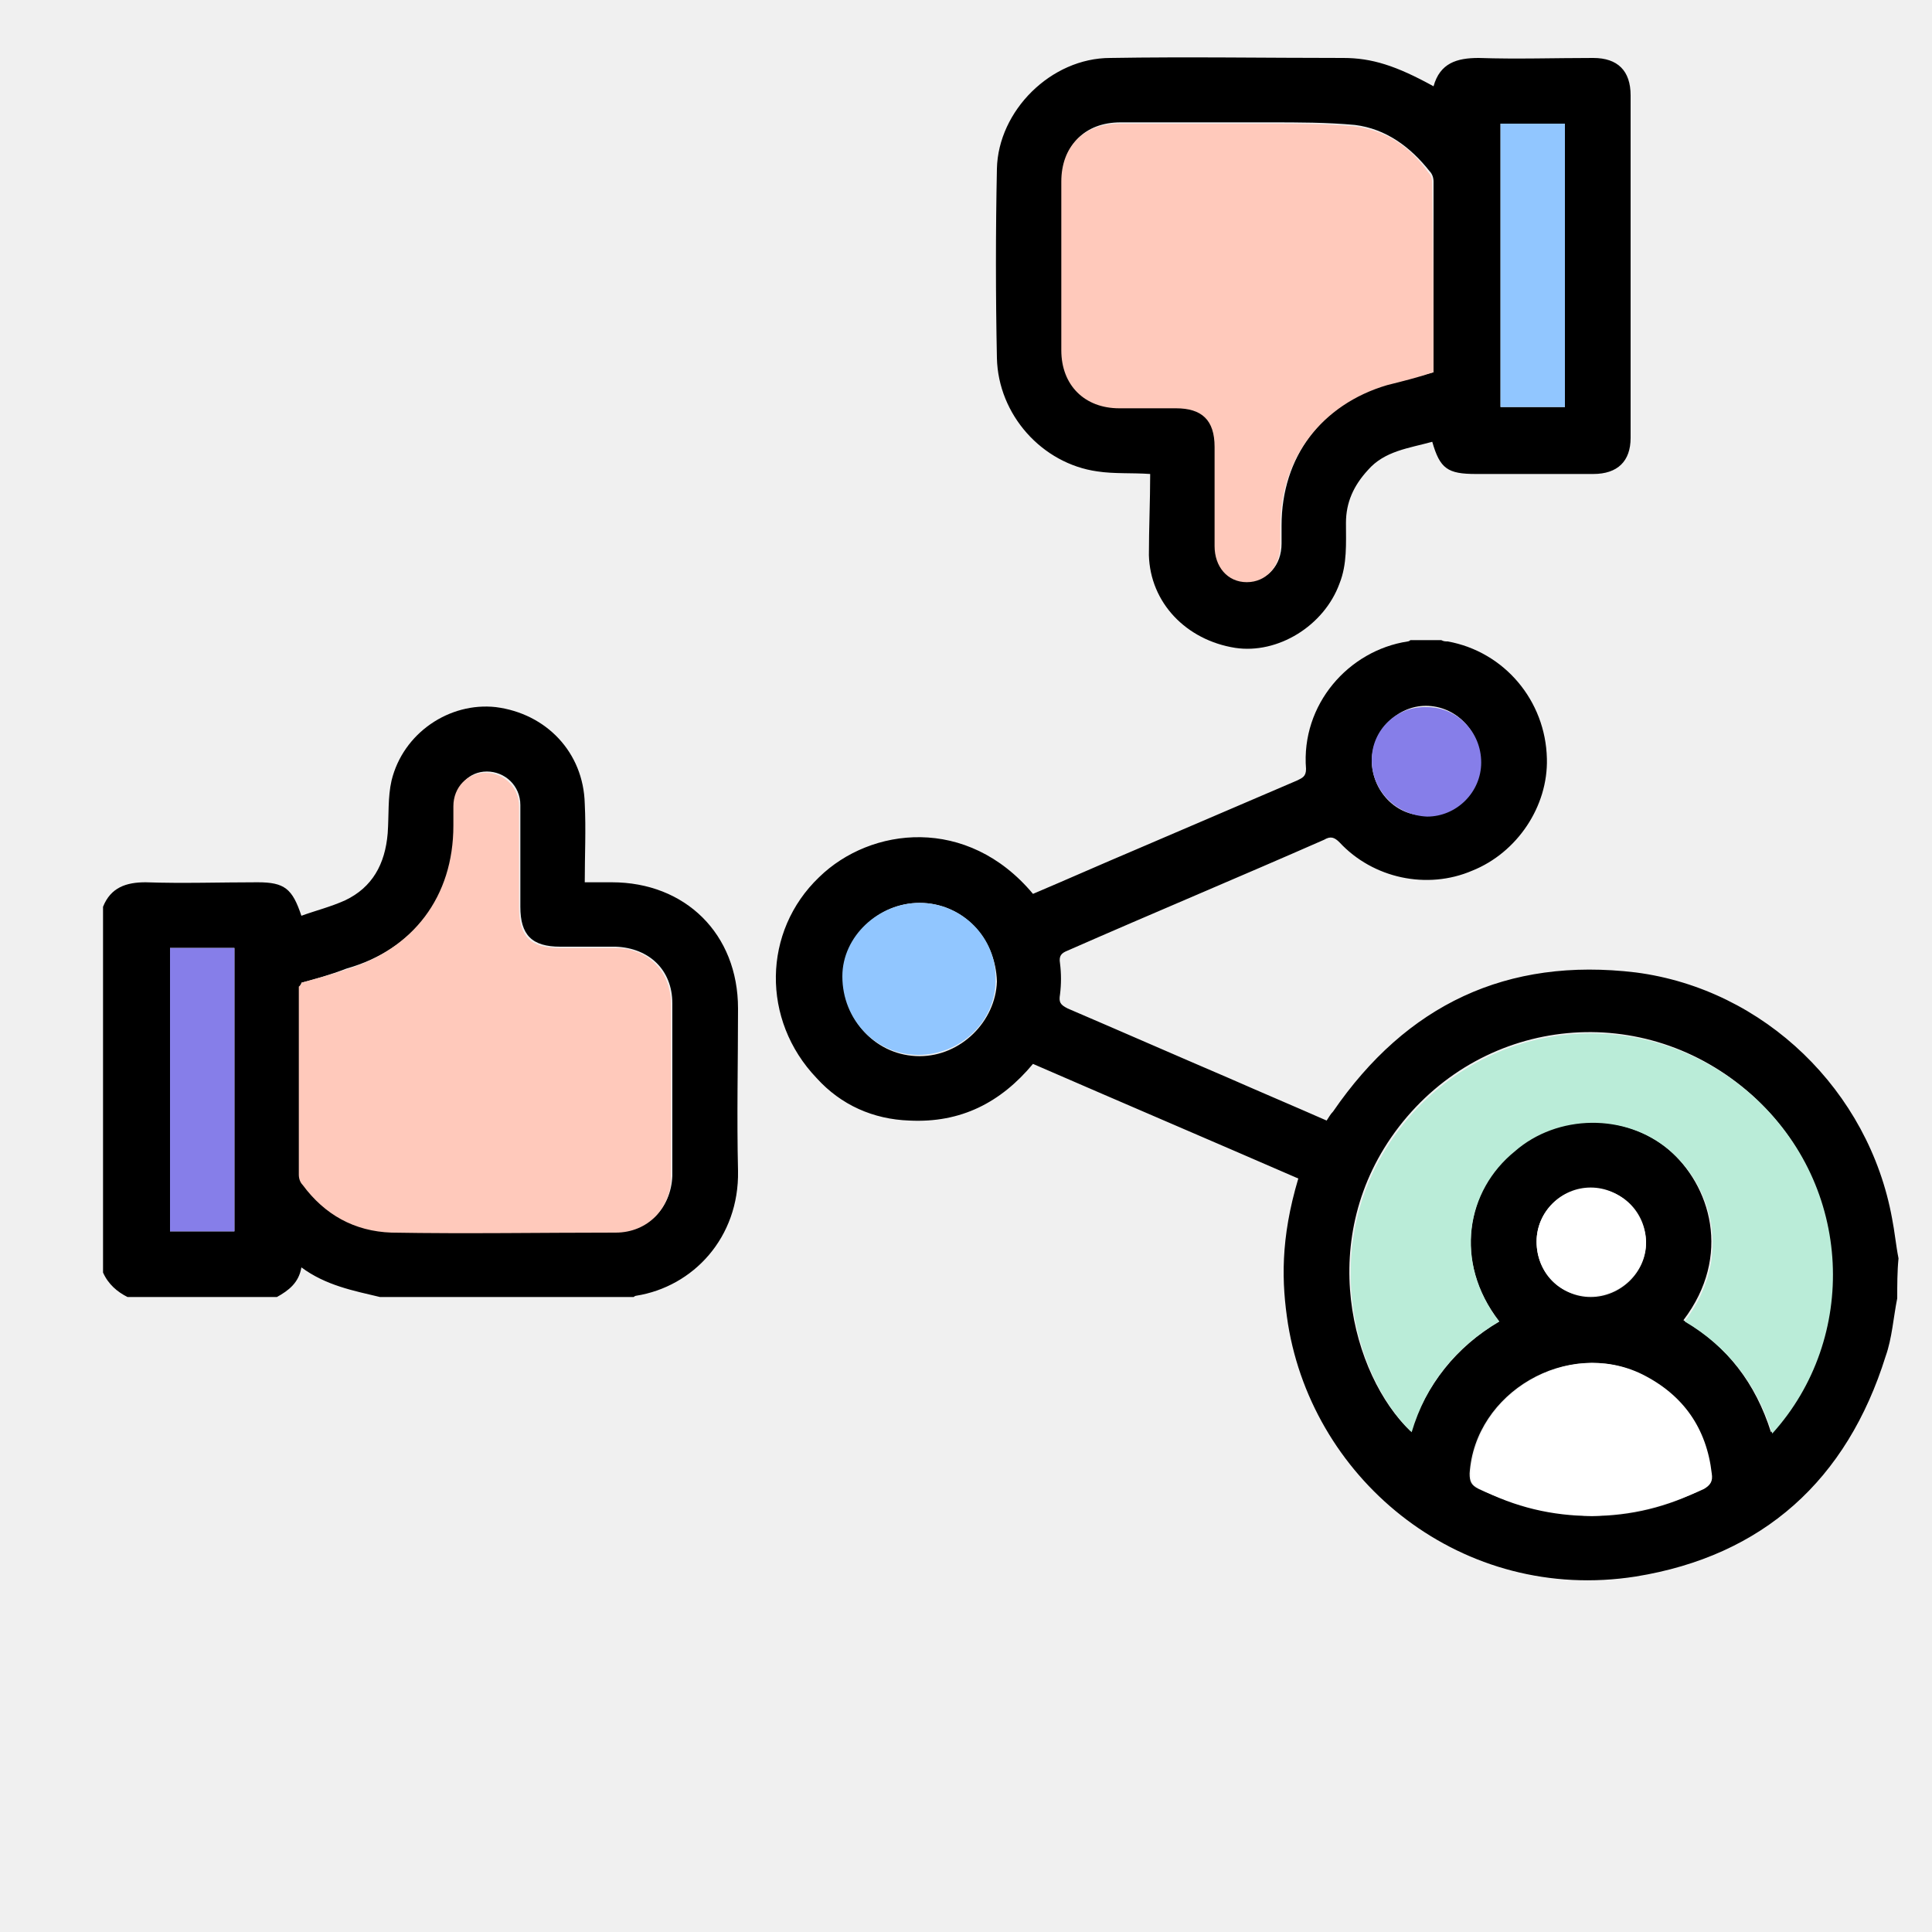
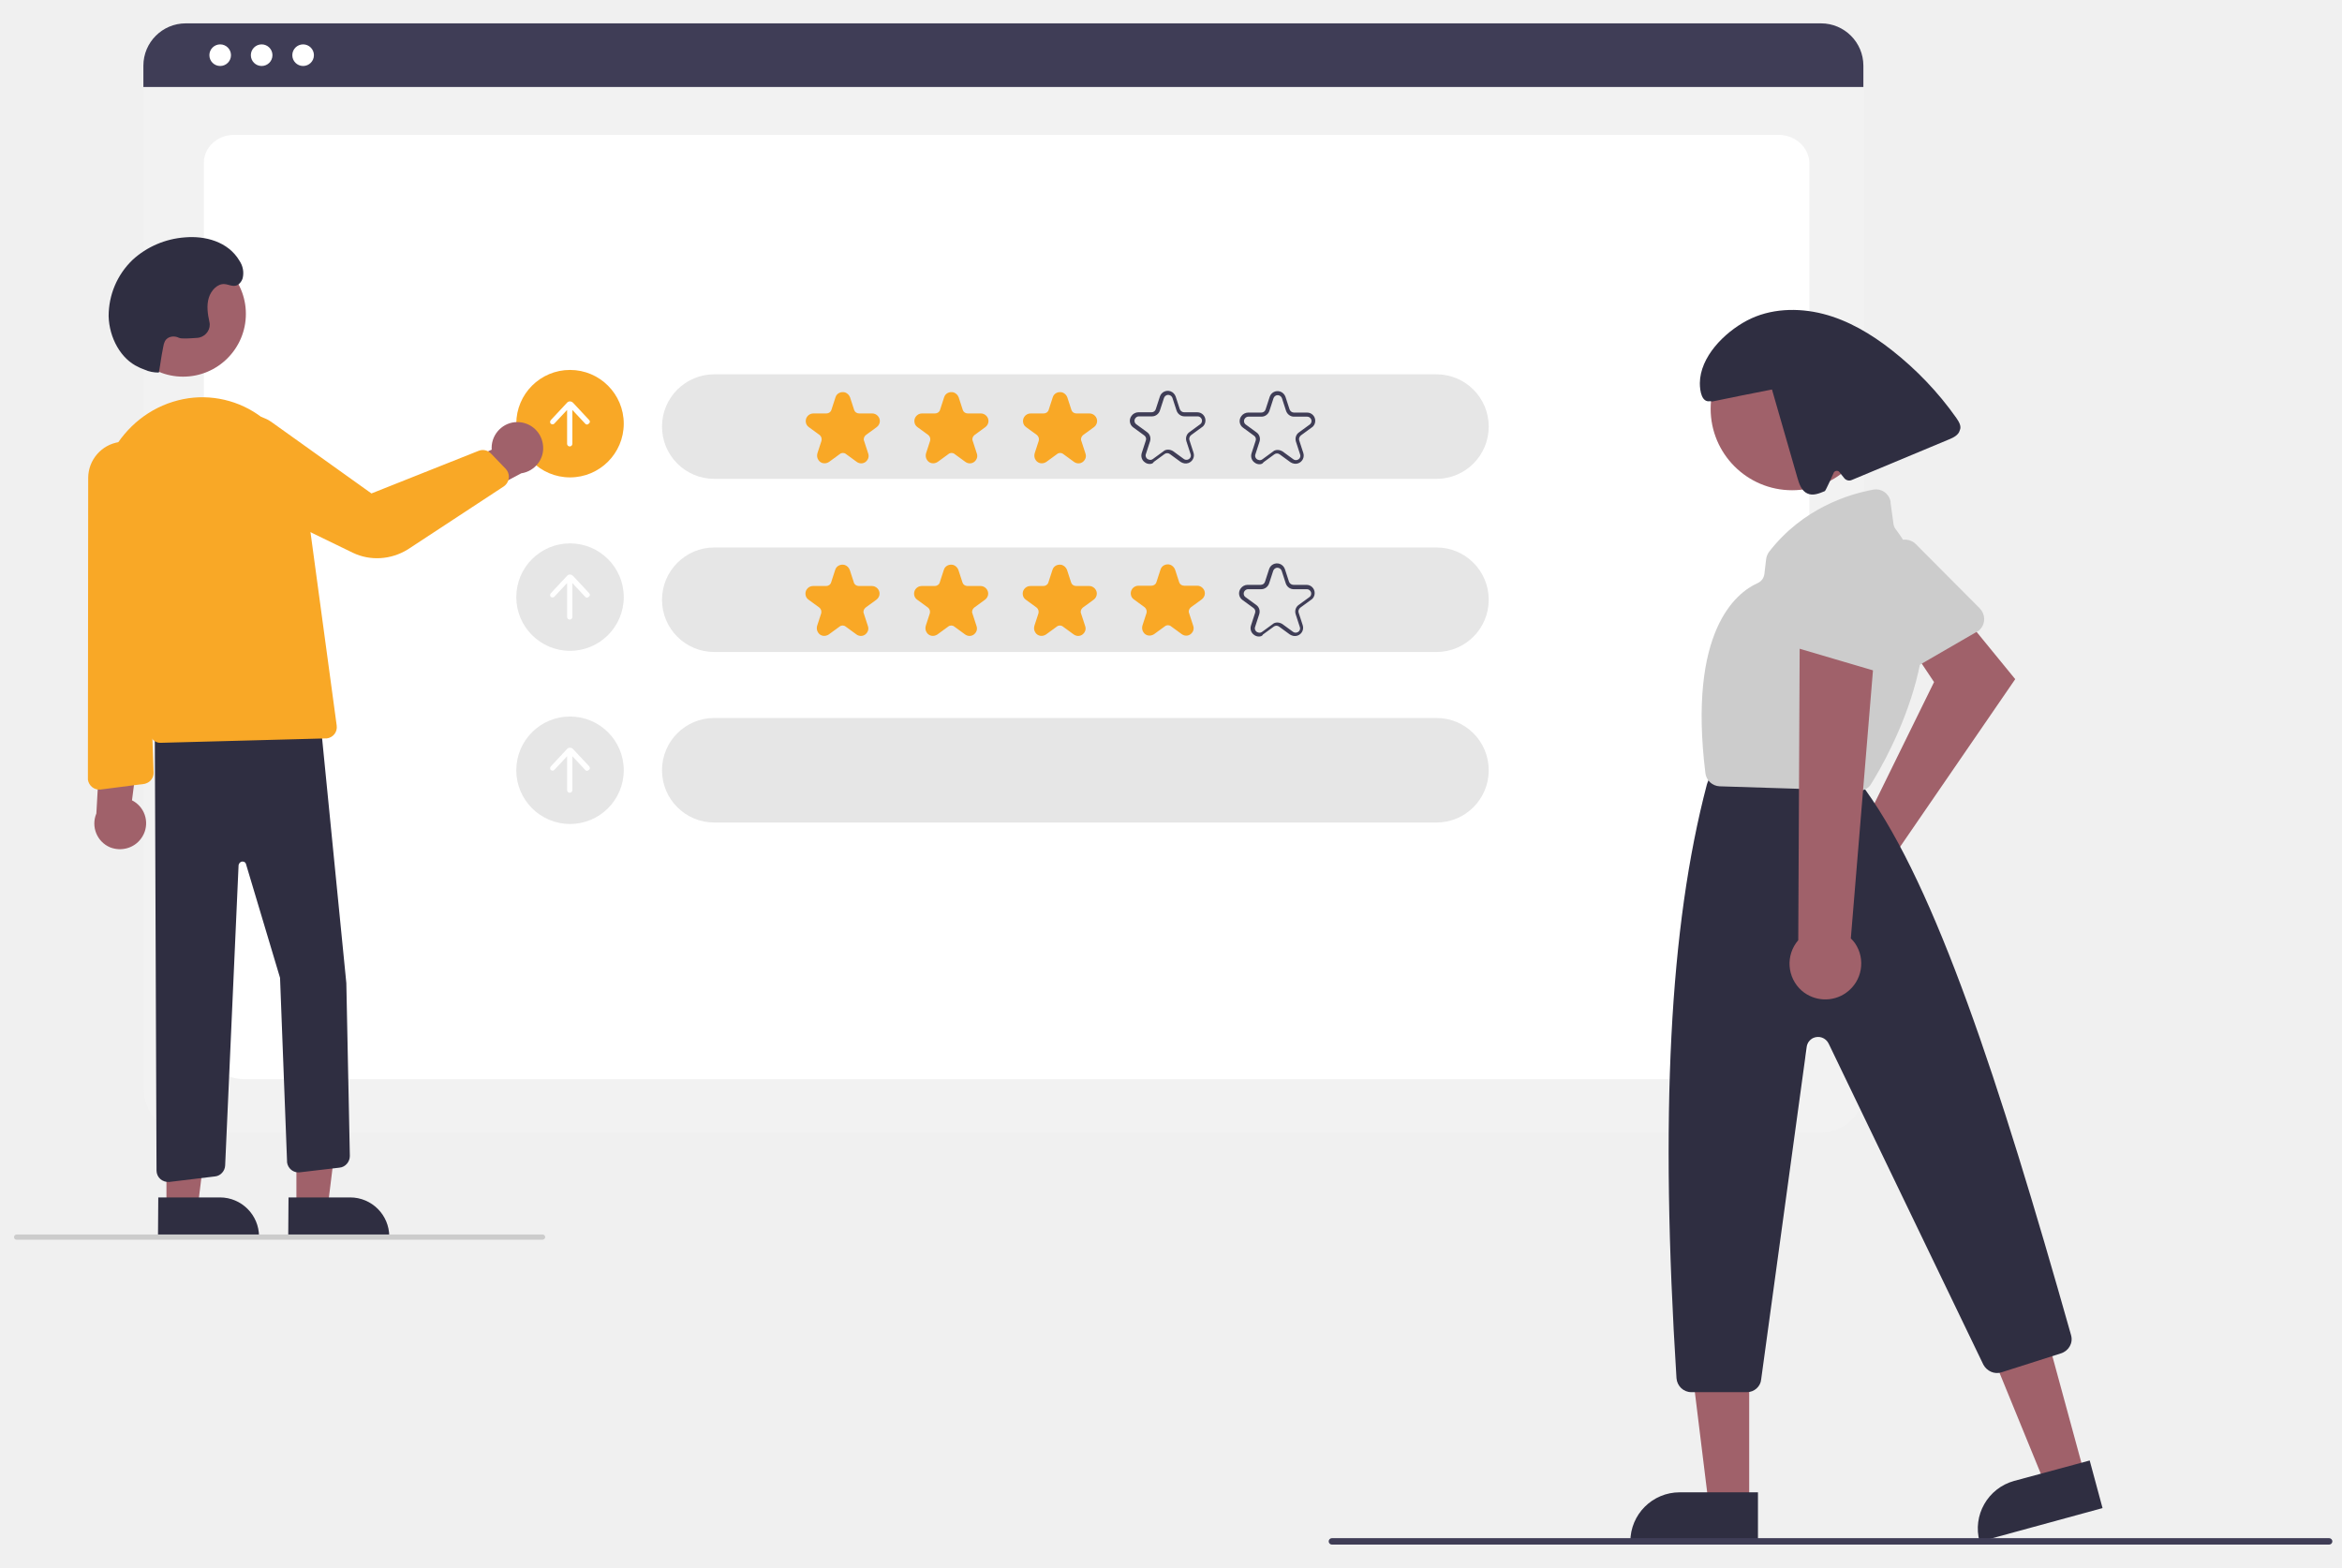
- <svg xmlns="http://www.w3.org/2000/svg" version="1.1" x="0px" y="0px" viewBox="0 0 150 150" style="enable-background:new 0 0 150 150;" xml:space="preserve">
+ <svg xmlns="http://www.w3.org/2000/svg" version="1.1" id="b8669117-6177-4f3a-a75c-05852d999d53" x="0px" y="0px" viewBox="0 0 802 537" style="enable-background:new 0 0 802 537;" xml:space="preserve">
  <style type="text/css">
- 	.st0{fill:#FFFFFF;}
- 	.st1{fill:#FFC9BB;}
- 	.st2{fill:#867EE9;}
- 	.st3{fill:#91C6FF;}
- 	.st4{fill:#BAECD8;}
+ 	.st0{fill:#F2F2F2;}
+ 	.st1{fill:#FFFFFF;}
+ 	.st2{fill:#3F3D56;}
+ 	.st3{fill:#E6E6E6;}
+ 	.st4{fill:#F9A826;}
+ 	.st5{fill:#A0616A;}
+ 	.st6{fill:#2F2E41;}
+ 	.st7{fill:#CCCCCC;}
</style>
-   <g id="svg833">
-     <g id="sAArsl.tif">
-       <g>
-         <path d="M8,70.4c0.6-1.5,1.8-1.9,3.3-1.9c2.9,0.1,5.8,0,8.7,0c2.1,0,2.7,0.5,3.4,2.6c1.1-0.4,2.3-0.7,3.4-1.2     c2.1-1,3.1-2.8,3.3-5.2c0.1-1.4,0-2.8,0.3-4.1c0.9-3.7,4.5-6.1,8.1-5.7c3.9,0.5,6.8,3.5,6.9,7.5c0.1,2,0,4,0,6.1     c0.7,0,1.4,0,2.1,0c5.7,0,9.8,4,9.8,9.8c0,4.2-0.1,8.4,0,12.6c0.1,5.2-3.5,9-7.9,9.7c-0.1,0-0.2,0.1-0.2,0.1     c-6.6,0-13.1,0-19.7,0c-2.1-0.5-4.2-0.9-6.1-2.3c-0.2,1.2-1,1.8-1.9,2.3c-3.9,0-7.7,0-11.6,0c-0.8-0.4-1.5-1-1.9-1.9     C8,89.4,8,79.9,8,70.4z M23.4,76.3c0,0.1-0.1,0.2-0.1,0.2c0,4.9,0,9.7,0,14.6c0,0.3,0.1,0.6,0.3,0.8c1.7,2.3,4.1,3.7,6.9,3.7     c5.8,0.1,11.6,0.1,17.4,0c2.4,0,4.2-1.8,4.3-4.3c0-4.5,0-8.9,0-13.4c0-2.6-1.8-4.3-4.4-4.4c-1.4,0-2.9,0-4.3,0     c-2.2,0-3.1-0.9-3.1-3.1c0-2.6,0-5.3,0-7.9c0-1.5-1.2-2.6-2.6-2.6c-1.4,0-2.4,1.1-2.5,2.6c0,0.5,0,1,0,1.5     c0,5.5-3.1,9.7-8.4,11.2C25.6,75.7,24.5,76,23.4,76.3z M18.2,95.6c0-7.4,0-14.7,0-22c-1.7,0-3.4,0-5,0c0,7.4,0,14.6,0,22     C14.8,95.6,16.5,95.6,18.2,95.6z" />
-         <path class="st0" d="M-28.6,165.2" />
-         <path class="st0" d="M-30.5,163.3" />
-         <path d="M89.3,36.8c-1.4-0.1-2.8,0-4.1-0.2c-4.3-0.6-7.7-4.4-7.8-8.8c-0.1-4.9-0.1-9.8,0-14.7c0.1-4.5,4.2-8.6,8.8-8.6     c6-0.1,12.1,0,18.1,0c2.2,0,4.1,0.6,7,2.2c0.5-1.8,1.8-2.2,3.5-2.2c3,0.1,5.9,0,8.9,0c1.9,0,2.9,1,2.9,2.9c0,8.9,0,17.7,0,26.6     c0,1.8-1,2.8-2.9,2.8c-3,0-6.1,0-9.1,0c-2.2,0-2.8-0.4-3.4-2.5c-1.8,0.5-3.7,0.7-5,2.2c-1.1,1.2-1.7,2.5-1.7,4.1     c0,1.6,0.1,3.2-0.5,4.7c-1.2,3.3-4.8,5.5-8.1,5c-3.8-0.6-6.6-3.5-6.7-7.2C89.2,41,89.3,38.9,89.3,36.8z M111.3,28.9     c0-5,0-9.9,0-14.8c0-0.3-0.1-0.6-0.3-0.8c-1.5-1.9-3.4-3.3-5.8-3.6c-2.2-0.2-4.4-0.2-6.6-0.2c-3.9,0-7.8,0-11.6,0     c-2.8,0-4.5,1.8-4.5,4.5c0,4.4,0,8.7,0,13.1c0,2.7,1.8,4.5,4.5,4.5c1.5,0,2.9,0,4.4,0c2,0,3,1,3,3c0,2.6,0,5.2,0,7.7     c0,1.7,1,2.8,2.5,2.8c1.5,0,2.6-1.2,2.6-2.9c0-0.5,0-1,0-1.4c0-5.3,3.1-9.5,8.3-11C108.9,29.6,110.1,29.2,111.3,28.9z M116.5,9.6     c0,7.4,0,14.7,0,22c1.7,0,3.4,0,5,0c0-7.4,0-14.6,0-22C119.8,9.6,118.2,9.6,116.5,9.6z" />
-         <path class="st1" d="M23.4,76.3c1.1-0.3,2.2-0.6,3.4-1c5.3-1.6,8.4-5.7,8.4-11.2c0-0.5,0-1,0-1.5c0-1.5,1.1-2.6,2.5-2.6     c1.4,0,2.6,1.1,2.6,2.6c0,2.6,0,5.3,0,7.9c0,2.2,0.9,3.1,3.1,3.1c1.4,0,2.9,0,4.3,0c2.6,0,4.4,1.8,4.4,4.4c0,4.5,0,8.9,0,13.4     c0,2.4-1.8,4.3-4.3,4.3c-5.8,0-11.6,0.1-17.4,0c-2.9-0.1-5.2-1.4-6.9-3.7c-0.2-0.2-0.3-0.5-0.3-0.8c0-4.9,0-9.7,0-14.6     C23.3,76.5,23.4,76.5,23.4,76.3z" />
-         <path class="st2" d="M18.2,95.6c-1.7,0-3.3,0-5,0c0-7.3,0-14.6,0-22c1.6,0,3.3,0,5,0C18.2,80.9,18.2,88.3,18.2,95.6z" />
-         <path class="st1" d="M111.3,28.9c-1.2,0.4-2.4,0.7-3.6,1c-5.1,1.5-8.3,5.7-8.3,11c0,0.5,0,1,0,1.4c0,1.7-1.1,2.9-2.6,2.9     c-1.5,0-2.5-1.2-2.5-2.8c0-2.6,0-5.2,0-7.7c0-2.1-1-3-3-3c-1.5,0-2.9,0-4.4,0c-2.7,0-4.5-1.8-4.5-4.5c0-4.4,0-8.7,0-13.1     c0-2.7,1.7-4.5,4.5-4.5c3.9,0,7.8,0,11.6,0c2.2,0,4.4,0,6.6,0.2c2.5,0.3,4.4,1.6,5.8,3.6c0.2,0.2,0.3,0.5,0.3,0.8     C111.3,19,111.3,23.9,111.3,28.9z" />
-         <path class="st3" d="M116.5,9.6c1.7,0,3.3,0,5,0c0,7.3,0,14.6,0,22c-1.6,0-3.3,0-5,0C116.5,24.3,116.5,17,116.5,9.6z" />
-       </g>
-     </g>
-     <g id="yCnAXm.tif">
-       <g>
-         <path d="M147.3,100.8c-0.3,1.5-0.4,3.1-0.9,4.5c-3,9.6-9.5,15.5-19.4,17.1c-13.4,2.1-25-7.3-27-19.6c-0.5-3.2-0.6-6.6,0.8-11.3     c-6.9-3-13.7-5.9-20.6-8.9c-2.5,3-5.6,4.6-9.6,4.4c-2.8-0.1-5.3-1.2-7.2-3.3c-4.3-4.5-4.2-11.4,0.2-15.6c4-3.9,11.5-4.8,16.6,1.3     c2.6-1.1,5.3-2.3,7.9-3.4c4.2-1.8,8.4-3.6,12.6-5.4c0.4-0.2,0.7-0.3,0.7-0.9c-0.4-5,3.3-9.2,7.9-9.9c0.1,0,0.2-0.1,0.2-0.1     c0.8,0,1.6,0,2.4,0c0.2,0.1,0.3,0.1,0.5,0.1c4.4,0.8,7.6,4.6,7.7,9.1c0.1,3.7-2.3,7.3-5.8,8.7c-3.5,1.5-7.7,0.6-10.3-2.2     c-0.4-0.4-0.7-0.5-1.2-0.2c-6.6,2.9-13.3,5.7-19.9,8.6c-0.5,0.2-0.7,0.4-0.6,1c0.1,0.8,0.1,1.6,0,2.4c-0.1,0.6,0,0.8,0.6,1.1     c4.2,1.8,8.3,3.6,12.5,5.4c2.5,1.1,5.1,2.2,7.6,3.3c0.2-0.3,0.3-0.5,0.5-0.7c5.7-8.3,13.5-12,23.5-10.8     c10,1.3,18.1,9.2,19.9,19.1c0.2,1,0.3,2.1,0.5,3.1C147.3,98.7,147.3,99.8,147.3,100.8z M116.4,102.6c-3.6-4.6-2.5-10.2,1.1-13.3     c3.3-2.9,8.6-2.9,12-0.1c3.3,2.8,5,8.3,1.2,13.3c3.4,2,5.6,4.9,6.8,8.7c6.7-7.4,6.3-19.2-1.5-26.2c-8.3-7.4-20.7-6.2-27.4,2.5     c-6.6,8.6-3.6,19.3,0.9,23.6C110.8,107.5,113,104.6,116.4,102.6z M123.6,117.7c3,0,5.9-0.7,8.6-2.1c0.6-0.3,0.7-0.6,0.6-1.2     c-0.4-3.5-2.2-6.1-5.4-7.7c-5.7-2.8-12.9,1.4-13.3,7.7c0,0.6,0.1,0.9,0.7,1.2C117.6,116.9,120.5,117.6,123.6,117.7z M71.4,70.1     c-3.2,0-5.9,2.6-5.9,5.8c0,3.4,2.6,6.1,5.9,6.1c3.2,0,5.9-2.7,6-5.8C77.3,72.8,74.7,70.1,71.4,70.1z M106.5,59     c0,2.4,1.9,4.4,4.2,4.3c2.3,0,4.2-1.9,4.2-4.2c0-2.4-1.9-4.3-4.2-4.3C108.5,54.8,106.6,56.7,106.5,59z M119.3,96.4     c0,2.4,1.9,4.3,4.2,4.3c2.3,0,4.3-1.9,4.3-4.2c0-2.4-1.9-4.3-4.3-4.2C121.2,92.2,119.3,94.1,119.3,96.4z" />
-         <path class="st4" d="M116.4,102.6c-3.4,2-5.7,4.9-6.8,8.6c-4.5-4.3-7.5-15-0.9-23.6c6.7-8.7,19.1-9.9,27.4-2.5     c7.8,7,8.2,18.8,1.5,26.2c-1.2-3.8-3.4-6.7-6.8-8.7c3.8-5,2.1-10.5-1.2-13.3c-3.4-2.9-8.7-2.8-12,0.1     C113.9,92.4,112.8,97.9,116.4,102.6z" />
-         <path class="st0" d="M123.6,117.7c-3.1,0-6-0.7-8.7-2.1c-0.6-0.3-0.7-0.6-0.7-1.2c0.4-6.3,7.6-10.5,13.3-7.7     c3.2,1.6,5,4.2,5.4,7.7c0.1,0.6-0.1,0.9-0.6,1.2C129.5,116.9,126.6,117.6,123.6,117.7z" />
-         <path class="st3" d="M71.4,70.1c3.3,0,6,2.7,5.9,6c0,3.2-2.7,5.8-6,5.8c-3.3,0-5.9-2.7-5.9-6.1C65.4,72.7,68.2,70.1,71.4,70.1z" />
-         <path class="st2" d="M106.5,59c0-2.3,1.9-4.2,4.3-4.1c2.3,0,4.2,1.9,4.2,4.3c0,2.3-1.9,4.2-4.2,4.2     C108.4,63.3,106.5,61.4,106.5,59z" />
-         <path class="st0" d="M119.3,96.4c0-2.3,1.9-4.2,4.2-4.2c2.3,0,4.2,1.9,4.3,4.2c0,2.3-1.9,4.2-4.3,4.2     C121.1,100.7,119.3,98.8,119.3,96.4z" />
-       </g>
-     </g>
-   </g>
-   <g id="Layer_3">
- </g>
-   <g id="Layer_2">
- </g>
+   <path class="st0" d="M623.8,387.8H63.7c-8,0-14.4-6.5-14.4-14.4V28c0-5.8,4.7-10.6,10.6-10.6h567.7c5.9,0,10.7,4.8,10.7,10.7v345.2  C638.2,381.4,631.8,387.8,623.8,387.8z" />
+   <path class="st1" d="M605.7,369.6h-522c-7.7,0-13.9-5.8-13.9-13V55.8c0-5.3,4.6-9.6,10.3-9.6h529c5.8,0,10.5,4.4,10.5,9.8v300.6  C619.6,363.8,613.4,369.6,605.7,369.6z" />
+   <path class="st2" d="M638.1,29.8h-589v-7.3c0-8,6.5-14.5,14.5-14.5h560c8,0,14.5,6.5,14.5,14.5V29.8z" />
+   <circle class="st1" cx="75.4" cy="18.9" r="3.7" />
+   <circle class="st1" cx="89.6" cy="18.9" r="3.7" />
+   <circle class="st1" cx="103.8" cy="18.9" r="3.7" />
+   <path class="st3" d="M244.6,128.2h247.3c9.9,0,17.9,8,17.9,17.9v0c0,9.9-8,17.9-17.9,17.9H244.6c-9.9,0-17.9-8-17.9-17.9v0  C226.7,136.2,234.7,128.2,244.6,128.2z" />
+   <path class="st3" d="M244.6,187.5h247.3c9.9,0,17.9,8,17.9,17.9v0c0,9.9-8,17.9-17.9,17.9H244.6c-9.9,0-17.9-8-17.9-17.9v0  C226.7,195.6,234.7,187.5,244.6,187.5z" />
+   <path class="st3" d="M244.6,245.9h247.3c9.9,0,17.9,8,17.9,17.9v0c0,9.9-8,17.9-17.9,17.9H244.6c-9.9,0-17.9-8-17.9-17.9v0  C226.7,253.9,234.7,245.9,244.6,245.9z" />
+   <circle class="st3" cx="195.2" cy="204.5" r="18.4" />
+   <path class="st1" d="M201.8,203.2l-5.6-6c-0.5-0.5-1.3-0.6-1.9-0.1c0,0,0,0-0.1,0.1l-5.6,6c-0.3,0.4-0.3,0.9,0,1.2  c0.4,0.3,0.9,0.3,1.2,0c0,0,0,0,0,0l4.4-4.7v11.6c0,0.5,0.4,0.9,0.9,0.9c0.5,0,0.9-0.4,0.9-0.9v-11.6l4.4,4.7c0.3,0.4,0.9,0.4,1.2,0  C202.1,204.1,202.1,203.6,201.8,203.2z" />
+   <circle class="st3" cx="195.2" cy="263.8" r="18.4" />
+   <path class="st1" d="M201.8,262.5l-5.6-6c-0.5-0.5-1.3-0.6-1.9-0.1c0,0,0,0-0.1,0.1l-5.6,6c-0.3,0.4-0.3,0.9,0,1.2  c0.4,0.3,0.9,0.3,1.2,0c0,0,0,0,0,0l4.4-4.7v11.6c0,0.5,0.4,0.9,0.9,0.9c0.5,0,0.9-0.4,0.9-0.9V259l4.4,4.7c0.3,0.4,0.9,0.4,1.2,0  C202.1,263.5,202.1,262.9,201.8,262.5z" />
+   <circle class="st4" cx="195.2" cy="145.1" r="18.4" />
+   <path class="st1" d="M201.8,143.9l-5.6-6c-0.5-0.5-1.3-0.6-1.9-0.1c0,0,0,0-0.1,0.1l-5.6,6c-0.3,0.4-0.3,0.9,0,1.2  c0.4,0.3,0.9,0.3,1.2,0c0,0,0,0,0,0l4.4-4.7v11.6c0,0.5,0.4,0.9,0.9,0.9c0.5,0,0.9-0.4,0.9-0.9v-11.6l4.4,4.7c0.3,0.4,0.9,0.4,1.2,0  C202.1,144.8,202.1,144.2,201.8,143.9z" />
+   <path class="st5" d="M178,144.6c-4.8-0.5-9.1,3.1-9.6,7.9c0,0.5-0.1,1,0,1.5l-28.6,12.6l13.6,8.8l25.1-13.3c4.8-0.7,8.2-5.2,7.4-10  C185.3,148.1,182.1,145,178,144.6z" />
+   <circle class="st5" cx="62.7" cy="107.5" r="21.5" />
+   <polygon class="st5" points="101.5,413.6 112.2,413.6 117.3,372.3 101.5,372.3 " />
+   <path class="st6" d="M98.8,410.1l21.1,0h0c7.4,0,13.4,6,13.4,13.4c0,0,0,0,0,0v0.4l-34.6,0L98.8,410.1z" />
+   <polygon class="st5" points="57,413.6 67.7,413.6 72.8,372.3 57,372.3 " />
+   <path class="st6" d="M54.2,410.1l21.1,0h0c7.4,0,13.4,6,13.4,13.4c0,0,0,0,0,0v0.4l-34.6,0L54.2,410.1z" />
+   <path class="st6" d="M54.9,403.8c-0.8-0.7-1.3-1.8-1.3-2.9L53,246l56-2.2l0.4,0l9.2,92.9l1.2,59.2c0,2-1.5,3.8-3.5,4l-13.6,1.6  c-2.2,0.3-4.1-1.3-4.4-3.4c0-0.1,0-0.2,0-0.3l-2.4-62.9l-11.7-39.1c-0.3-0.7-1.1-0.9-1.7-0.6c-0.4,0.2-0.7,0.6-0.8,1.1l-4.6,102.9  c-0.1,1.9-1.6,3.5-3.4,3.7l-15.7,1.9C56.8,404.9,55.7,404.5,54.9,403.8L54.9,403.8z" />
+   <path class="st4" d="M51.3,251.5l-16.6-67.3c-5.2-21,6.6-42.1,26.3-47.1c9.3-2.4,19.3-0.6,27.2,4.8c9,6.2,15,16,16.3,26.9l10.8,79.7  c0.3,2.2-1.2,4.1-3.4,4.4c-0.1,0-0.3,0-0.4,0l-56.4,1.5c0,0-0.1,0-0.1,0C53.3,254.5,51.8,253.2,51.3,251.5z" />
+   <path class="st4" d="M120.8,189.3l-42-20.4c-7-3.4-9.9-11.9-6.5-18.9c3.4-7,11.9-9.9,18.9-6.5c0.7,0.3,1.4,0.8,2,1.2l34,24.3  l36.7-14.6c1.5-0.6,3.2-0.2,4.3,1l5,5.2c1.5,1.6,1.4,4.1-0.2,5.6c-0.2,0.2-0.4,0.3-0.5,0.4l-32.9,21.6  C133.9,191.7,126.8,192.2,120.8,189.3L120.8,189.3z" />
+   <path class="st6" d="M54.4,127.6c-1.7,0-3.4-0.3-4.9-1c-0.7-0.3-1.4-0.5-2.1-0.9c-6-2.7-10-10-10.2-17.4c0-7.3,2.9-14.2,8.2-19.3  c4.9-4.5,11.2-7.2,17.9-7.7c6.9-0.6,14.8,1.4,18.7,8c1.2,1.8,1.6,3.9,1.1,6c-0.2,0.6-0.5,1.2-1,1.7c-1.7,1.8-3.5,0.4-5.2,0.3  c-2.4-0.2-4.6,2.1-5.4,4.7s-0.4,5.5,0.2,8.2l0,0c0.6,2.4-1,4.8-3.4,5.4c-0.2,0-0.4,0.1-0.6,0.1c-2.7,0.2-5.6,0.4-6.4,0  c-1.6-0.8-3.8-0.6-4.8,1.1c-0.3,0.6-0.5,1.3-0.6,2C55,123.4,55.2,123.1,54.4,127.6L54.4,127.6z" />
+   <path class="st5" d="M48.3,287.2c2.9-3.9,2.1-9.4-1.8-12.3c-0.4-0.3-0.9-0.6-1.3-0.8l4-31l-14.6,7.1L33,278.6  c-1.9,4.5,0.2,9.7,4.7,11.6C41.5,291.7,45.9,290.5,48.3,287.2L48.3,287.2z" />
+   <path class="st4" d="M50,268.3c-0.3,0.1-0.5,0.2-0.8,0.2l-14.7,1.9c-2.2,0.3-4.1-1.3-4.4-3.4c0-0.2,0-0.3,0-0.5l0.1-102.8  c0-6.1,4.5-11.4,10.6-12.3l0,0c6.8-1,13.1,3.7,14,10.5c0.1,1,0.2,2,0.1,3l-4.3,44.3l2,55.3C52.7,266.2,51.6,267.8,50,268.3z" />
+   <path class="st7" d="M185.7,424.6H5.7c-0.5,0-0.9-0.4-0.9-0.9s0.4-0.9,0.9-0.9h180.1c0.5,0,0.9,0.4,0.9,0.9S186.2,424.6,185.7,424.6  z" />
+   <path class="st4" d="M294.9,158.7c-0.5,0-1.1-0.2-1.5-0.5l-3.7-2.7c-0.6-0.5-1.5-0.5-2.1,0l-3.7,2.7c-1.2,0.8-2.8,0.6-3.6-0.6  c-0.5-0.7-0.6-1.5-0.4-2.3l1.4-4.3c0.2-0.7,0-1.5-0.6-2l-3.7-2.7c-1.2-0.8-1.4-2.5-0.6-3.6c0.5-0.7,1.3-1.1,2.1-1.1h4.5  c0.8,0,1.5-0.5,1.7-1.2l1.4-4.3c0.4-1.4,1.9-2.1,3.3-1.7c0.8,0.3,1.4,0.9,1.7,1.7l1.4,4.3c0.2,0.7,0.9,1.2,1.7,1.2h4.5  c1.4,0,2.6,1.2,2.6,2.6c0,0.8-0.4,1.6-1.1,2.1l-3.7,2.7c-0.6,0.5-0.9,1.3-0.6,2l1.4,4.3c0.4,1.1,0,2.2-0.9,2.9  C296,158.5,295.5,158.7,294.9,158.7z" />
+   <path class="st4" d="M332.1,158.7c-0.5,0-1.1-0.2-1.5-0.5l-3.7-2.7c-0.6-0.5-1.5-0.5-2.1,0l-3.7,2.7c-1.2,0.8-2.8,0.6-3.6-0.6  c-0.5-0.7-0.6-1.5-0.4-2.3l1.4-4.3c0.2-0.7,0-1.5-0.6-2l-3.7-2.7c-1.2-0.8-1.4-2.5-0.6-3.6c0.5-0.7,1.3-1.1,2.1-1.1h4.5  c0.8,0,1.5-0.5,1.7-1.2l1.4-4.3c0.4-1.4,1.9-2.1,3.3-1.7c0.8,0.3,1.4,0.9,1.7,1.7l1.4,4.3c0.2,0.7,0.9,1.2,1.7,1.2h4.5  c1.4,0,2.6,1.2,2.6,2.6c0,0.8-0.4,1.6-1.1,2.1l-3.7,2.7c-0.6,0.5-0.9,1.3-0.6,2l1.4,4.3c0.4,1.1,0,2.2-0.9,2.9  C333.2,158.5,332.7,158.7,332.1,158.7z" />
+   <path class="st4" d="M369.3,158.7c-0.5,0-1.1-0.2-1.5-0.5l-3.7-2.7c-0.6-0.5-1.5-0.5-2.1,0l-3.7,2.7c-1.2,0.8-2.8,0.6-3.6-0.6  c-0.5-0.7-0.6-1.5-0.4-2.3l1.4-4.3c0.2-0.7,0-1.5-0.6-2l-3.7-2.7c-1.2-0.8-1.4-2.5-0.6-3.6c0.5-0.7,1.3-1.1,2.1-1.1h4.5  c0.8,0,1.5-0.5,1.7-1.2l1.4-4.3c0.4-1.4,1.9-2.1,3.3-1.7c0.8,0.3,1.4,0.9,1.7,1.7l1.4,4.3c0.2,0.7,0.9,1.2,1.7,1.2h4.5  c1.4,0,2.6,1.2,2.6,2.6c0,0.8-0.4,1.6-1.1,2.1l-3.7,2.7c-0.6,0.5-0.9,1.3-0.6,2l1.4,4.3c0.4,1.1,0,2.2-0.9,2.9  C370.4,158.5,369.9,158.7,369.3,158.7z" />
+   <path class="st2" d="M431.3,159c-0.6,0-1.2-0.2-1.7-0.6c-1-0.7-1.4-2-1-3.2l1.4-4.3c0.2-0.6,0-1.3-0.6-1.7l-3.7-2.7  c-1.3-0.9-1.6-2.7-0.6-4c0.5-0.7,1.4-1.2,2.3-1.2h4.5c0.7,0,1.3-0.4,1.5-1.1l1.4-4.3c0.5-1.5,2.1-2.3,3.6-1.8c0.9,0.3,1.5,1,1.8,1.8  l1.4,4.3c0.2,0.6,0.8,1.1,1.5,1.1h4.5c1.6,0,2.8,1.3,2.8,2.8c0,0.9-0.4,1.8-1.2,2.3l-3.7,2.7c-0.5,0.4-0.8,1.1-0.6,1.7l1.4,4.3  c0.5,1.5-0.3,3.1-1.8,3.6c-0.9,0.3-1.8,0.1-2.6-0.4l-3.7-2.7c-0.5-0.4-1.3-0.4-1.8,0l-3.7,2.7C432.4,158.8,431.9,159,431.3,159z   M437.5,154.1c0.6,0,1.2,0.2,1.7,0.5l3.7,2.7c0.7,0.5,1.6,0.3,2.1-0.3c0.3-0.4,0.4-0.9,0.2-1.4l-1.4-4.3c-0.4-1.2,0-2.5,1-3.2  l3.7-2.7c0.7-0.5,0.8-1.5,0.3-2.1c-0.3-0.4-0.7-0.6-1.2-0.6h-4.5c-1.2,0-2.3-0.8-2.7-2l-1.4-4.3c-0.3-0.8-1.1-1.2-1.9-1  c-0.5,0.2-0.8,0.5-1,1l-1.4,4.3c-0.4,1.2-1.5,2-2.7,2h-4.5c-0.8,0-1.5,0.7-1.5,1.5c0,0.5,0.2,0.9,0.6,1.2l3.7,2.7c1,0.7,1.4,2,1,3.2  l-1.4,4.3c-0.3,0.8,0.2,1.7,1,1.9c0.5,0.2,1,0.1,1.4-0.2l3.7-2.7C436.3,154.3,436.9,154.1,437.5,154.1z" />
+   <path class="st2" d="M393.7,158.9c-0.6,0-1.2-0.2-1.7-0.6c-1-0.7-1.4-2-1-3.2l1.4-4.3c0.2-0.6,0-1.3-0.6-1.7l-3.7-2.7  c-1.3-0.9-1.6-2.7-0.6-4c0.5-0.7,1.4-1.2,2.3-1.2h4.5c0.7,0,1.3-0.4,1.5-1.1l1.4-4.3c0.5-1.5,2.1-2.3,3.6-1.8c0.9,0.3,1.5,1,1.8,1.8  l1.4,4.3c0.2,0.6,0.8,1.1,1.5,1.1h4.5c1.6,0,2.8,1.3,2.8,2.8c0,0.9-0.4,1.8-1.2,2.3l-3.7,2.7c-0.5,0.4-0.8,1.1-0.6,1.7l1.4,4.3  c0.5,1.5-0.3,3.1-1.8,3.6c-0.9,0.3-1.8,0.1-2.6-0.4l-3.7-2.7c-0.5-0.4-1.3-0.4-1.8,0l-3.7,2.7C394.9,158.7,394.3,158.9,393.7,158.9z   M400,154c0.6,0,1.2,0.2,1.7,0.5l3.7,2.7c0.7,0.5,1.6,0.3,2.1-0.3c0.3-0.4,0.4-0.9,0.2-1.4l-1.4-4.3c-0.4-1.2,0-2.5,1-3.2l3.7-2.7  c0.7-0.5,0.8-1.5,0.3-2.1c-0.3-0.4-0.7-0.6-1.2-0.6h-4.5c-1.2,0-2.3-0.8-2.7-2l-1.4-4.3c-0.3-0.8-1.1-1.2-1.9-1  c-0.5,0.2-0.8,0.5-1,1l-1.4,4.3c-0.4,1.2-1.5,2-2.7,2h-4.5c-0.8,0-1.5,0.7-1.5,1.5c0,0.5,0.2,0.9,0.6,1.2l3.7,2.7c1,0.7,1.4,2,1,3.2  l-1.4,4.3c-0.3,0.8,0.2,1.7,1,1.9c0.5,0.2,1,0.1,1.4-0.2l3.7-2.7C398.8,154.2,399.4,154,400,154z" />
+   <path class="st5" d="M635.7,284.5c0.6-0.2,1.2-0.3,1.8-0.4l24.8-50.5l-7.6-11.4l15.7-13.7l19.7,24.1L650,291c2.7,6,0,13-6,15.7  c-6,2.7-13,0-15.7-6c-2.7-6,0-13,6-15.7C634.7,284.8,635.2,284.6,635.7,284.5L635.7,284.5z" />
+   <path class="st7" d="M678.1,215.5c-0.3,0.4-0.7,0.7-1.2,0.9l-25.4,14.7c-2.4,1.4-5.6,0.6-7-1.9c-0.1-0.1-0.1-0.2-0.2-0.4L632,202.8  c-1.1-2.3-0.3-5,1.7-6.4l15.8-10.7c2-1.4,4.8-1.1,6.5,0.6l22,22.1C679.9,210.4,680,213.5,678.1,215.5L678.1,215.5z" />
+   <polygon class="st5" points="713.8,504.8 700.4,508.5 679.9,458.4 699.7,453 " />
+   <path class="st6" d="M689.7,507.2l25.9-7l0,0l4.4,16.3l0,0L677.9,528l0,0l0,0C675.4,519,680.7,509.7,689.7,507.2z" />
+   <polygon class="st5" points="599,515.1 585.1,515.1 578.5,461.4 599,461.4 " />
+   <path class="st6" d="M575.2,511.1H602l0,0V528l0,0h-43.7l0,0l0,0C558.3,518.6,565.9,511.1,575.2,511.1z" />
+   <circle class="st5" cx="613.7" cy="140" r="27.9" />
+   <path class="st6" d="M598.2,476.8h-19c-2.7,0-4.9-2.1-5.1-4.8c-5.7-90-2.4-154.6,10.4-203.3c0.1-0.2,0.1-0.4,0.2-0.6l1-2.5  c0.8-1.9,2.7-3.2,4.7-3.2h39.1c1.5,0,2.9,0.7,3.9,1.8l5.3,6.2c0.1,0.1,0.2,0.2,0.3,0.4c23.9,33.4,45.4,98.7,70.2,186.4  c0.8,2.7-0.7,5.4-3.4,6.3l-20.4,6.5c-2.4,0.8-5-0.4-6.2-2.6l-53-110c-1-2-3.3-2.8-5.3-1.9c-1.2,0.6-2,1.7-2.2,3l-15.6,113.9  C602.9,474.9,600.7,476.8,598.2,476.8z" />
+   <path class="st7" d="M636.6,270.8c-0.1,0-0.1,0-0.2,0l-47.5-1.5c-2.5-0.1-4.6-2-4.9-4.5c-6-48.7,10.5-61.8,17.9-65.1  c1.3-0.6,2.1-1.7,2.3-3.1l0.6-5.1c0.1-0.9,0.5-1.8,1-2.5c11.6-15,27.4-19.8,35.7-21.3c2.8-0.5,5.4,1.3,5.9,4.1c0,0.1,0,0.2,0,0.3  l1,7.3c0.1,0.7,0.4,1.4,0.8,1.9c24.1,31.5-2.8,78.1-8.4,87.1l0,0C640,269.9,638.4,270.8,636.6,270.8z" />
+   <path class="st6" d="M669.9,143.1c-6.2-8.8-13.7-16.6-22.1-23.2c-7-5.5-14.9-10.2-23.5-12.4c-8.6-2.2-18.2-1.9-26.1,2.3  c-7.9,4.2-16,12.5-16.1,21.4c0,2.9,0.7,6.7,3.5,6.2l0.8,0.1c6.8-1.4,13.6-2.8,20.4-4.1c2.9,10.1,5.8,20.1,8.7,30.2  c0.6,2.1,1.4,4.5,3.4,5.4c1.9,0.9,4.1,0,6-0.8c0.3-0.1,3-6.2,3-6.2c0.2-0.6,0.9-0.9,1.5-0.7c0.2,0.1,0.4,0.2,0.5,0.4l1.6,2  c0.6,0.8,1.7,1.1,2.6,0.7c11.1-4.6,22.2-9.3,33.3-13.9c1.5-0.6,3.3-1.5,3.7-3.1C671.8,146,670.8,144.4,669.9,143.1z" />
+   <path class="st2" d="M797.6,529H456.1c-0.6,0-1.1-0.5-1.1-1.1c0-0.6,0.5-1.1,1.1-1.1h341.5c0.6,0,1.1,0.5,1.1,1.1  C798.7,528.5,798.2,529,797.6,529z" />
+   <path class="st5" d="M632.2,340c5.5-3.9,6.8-11.5,3-17c-0.4-0.6-0.9-1.1-1.4-1.6l8.8-106.5l-26.3,3.6L615.8,322  c-4.4,5.1-3.9,12.8,1.2,17.3C621.3,343,627.6,343.3,632.2,340z" />
+   <path class="st7" d="M644.3,230.2c-0.5,0-1-0.1-1.5-0.2l-28.2-8.3c-2.7-0.8-4.3-3.6-3.5-6.3c0-0.1,0.1-0.3,0.1-0.4l10.4-27  c0.9-2.4,3.4-3.7,5.8-3.1l18.6,4c2.4,0.5,4.1,2.7,4,5.1l-0.9,31.2C649.3,228,647.1,230.2,644.3,230.2L644.3,230.2z" />
+   <path class="st4" d="M294.8,217.8c-0.5,0-1.1-0.2-1.5-0.5l-3.7-2.7c-0.6-0.5-1.5-0.5-2.1,0l-3.7,2.7c-1.2,0.8-2.8,0.6-3.6-0.6  c-0.5-0.7-0.6-1.5-0.4-2.3l1.4-4.3c0.2-0.7,0-1.5-0.6-2l-3.7-2.7c-1.2-0.8-1.4-2.5-0.6-3.6c0.5-0.7,1.3-1.1,2.1-1.1h4.5  c0.8,0,1.5-0.5,1.7-1.2l1.4-4.3c0.4-1.4,1.9-2.1,3.3-1.7c0.8,0.3,1.4,0.9,1.7,1.7l1.4,4.3c0.2,0.7,0.9,1.2,1.7,1.2h4.5  c1.4,0,2.6,1.2,2.6,2.6c0,0.8-0.4,1.6-1.1,2.1l-3.7,2.7c-0.6,0.5-0.9,1.3-0.6,2l1.4,4.3c0.4,1.1,0,2.2-0.9,2.9  C295.9,217.6,295.4,217.8,294.8,217.8z" />
+   <path class="st4" d="M332,217.8c-0.5,0-1.1-0.2-1.5-0.5l-3.7-2.7c-0.6-0.5-1.5-0.5-2.1,0l-3.7,2.7c-1.2,0.8-2.8,0.6-3.6-0.6  c-0.5-0.7-0.6-1.5-0.4-2.3l1.4-4.3c0.2-0.7,0-1.5-0.6-2l-3.7-2.7c-1.2-0.8-1.4-2.5-0.6-3.6c0.5-0.7,1.3-1.1,2.1-1.1h4.5  c0.8,0,1.5-0.5,1.7-1.2l1.4-4.3c0.4-1.4,1.9-2.1,3.3-1.7c0.8,0.3,1.4,0.9,1.7,1.7l1.4,4.3c0.2,0.7,0.9,1.2,1.7,1.2h4.5  c1.4,0,2.6,1.2,2.6,2.6c0,0.8-0.4,1.6-1.1,2.1l-3.7,2.7c-0.6,0.5-0.9,1.3-0.6,2l1.4,4.3c0.4,1.1,0,2.2-0.9,2.9  C333.1,217.6,332.6,217.8,332,217.8z" />
+   <path class="st4" d="M369.2,217.8c-0.5,0-1.1-0.2-1.5-0.5l-3.7-2.7c-0.6-0.5-1.5-0.5-2.1,0l-3.7,2.7c-1.2,0.8-2.8,0.6-3.6-0.6  c-0.5-0.7-0.6-1.5-0.4-2.3l1.4-4.3c0.2-0.7,0-1.5-0.6-2l-3.7-2.7c-1.2-0.8-1.4-2.5-0.6-3.6c0.5-0.7,1.3-1.1,2.1-1.1h4.5  c0.8,0,1.5-0.5,1.7-1.2l1.4-4.3c0.4-1.4,1.9-2.1,3.3-1.7c0.8,0.3,1.4,0.9,1.7,1.7l1.4,4.3c0.2,0.7,0.9,1.2,1.7,1.2h4.5  c1.4,0,2.6,1.2,2.6,2.6c0,0.8-0.4,1.6-1.1,2.1l-3.7,2.7c-0.6,0.5-0.9,1.3-0.6,2l1.4,4.3c0.4,1.1,0,2.2-0.9,2.9  C370.3,217.6,369.8,217.8,369.2,217.8z" />
+   <path class="st2" d="M431.1,218c-0.6,0-1.2-0.2-1.7-0.6c-1-0.7-1.4-2-1-3.2l1.4-4.3c0.2-0.6,0-1.3-0.6-1.7l-3.7-2.7  c-1.3-0.9-1.6-2.7-0.6-4c0.5-0.7,1.4-1.2,2.3-1.2h4.5c0.7,0,1.3-0.4,1.5-1.1l1.4-4.3c0.5-1.5,2.1-2.3,3.6-1.8c0.9,0.3,1.5,1,1.8,1.8  l1.4,4.3c0.2,0.6,0.8,1.1,1.5,1.1h4.5c1.6,0,2.8,1.3,2.8,2.8c0,0.9-0.4,1.8-1.2,2.3l-3.7,2.7c-0.5,0.4-0.8,1.1-0.6,1.7l1.4,4.3  c0.5,1.5-0.3,3.1-1.8,3.6c-0.9,0.3-1.8,0.1-2.6-0.4l-3.7-2.7c-0.5-0.4-1.3-0.4-1.8,0l-3.7,2.7C432.3,217.8,431.7,218,431.1,218z   M437.4,213.2c0.6,0,1.2,0.2,1.7,0.5l3.7,2.7c0.7,0.5,1.6,0.3,2.1-0.3c0.3-0.4,0.4-0.9,0.2-1.4l-1.4-4.3c-0.4-1.2,0-2.5,1-3.2  l3.7-2.7c0.7-0.5,0.8-1.5,0.3-2.1c-0.3-0.4-0.7-0.6-1.2-0.6h-4.5c-1.2,0-2.3-0.8-2.7-2l-1.4-4.3c-0.3-0.8-1.1-1.2-1.9-1  c-0.5,0.2-0.8,0.5-1,1l-1.4,4.3c-0.4,1.2-1.5,2-2.7,2h-4.5c-0.8,0-1.5,0.7-1.5,1.5c0,0.5,0.2,0.9,0.6,1.2l3.7,2.7c1,0.7,1.4,2,1,3.2  l-1.4,4.3c-0.3,0.8,0.2,1.7,1,1.9c0.5,0.2,1,0.1,1.4-0.2l3.7-2.7C436.2,213.4,436.8,213.2,437.4,213.2z" />
+   <path class="st4" d="M406.2,217.7c-0.5,0-1.1-0.2-1.5-0.5l-3.7-2.7c-0.6-0.5-1.5-0.5-2.1,0l-3.7,2.7c-1.2,0.8-2.8,0.6-3.6-0.6  c-0.5-0.7-0.6-1.5-0.4-2.3l1.4-4.3c0.2-0.7,0-1.5-0.6-2l-3.7-2.7c-1.2-0.8-1.4-2.5-0.6-3.6c0.5-0.7,1.3-1.1,2.1-1.1h4.5  c0.8,0,1.5-0.5,1.7-1.2l1.4-4.3c0.4-1.4,1.9-2.1,3.3-1.7c0.8,0.3,1.4,0.9,1.7,1.7l1.4,4.3c0.2,0.7,0.9,1.2,1.7,1.2h4.5  c1.4,0,2.6,1.2,2.6,2.6c0,0.8-0.4,1.6-1.1,2.1l-3.7,2.7c-0.6,0.5-0.9,1.3-0.6,2l1.4,4.3c0.4,1.1,0,2.2-0.9,2.9  C407.3,217.5,406.8,217.7,406.2,217.7z" />
</svg>
